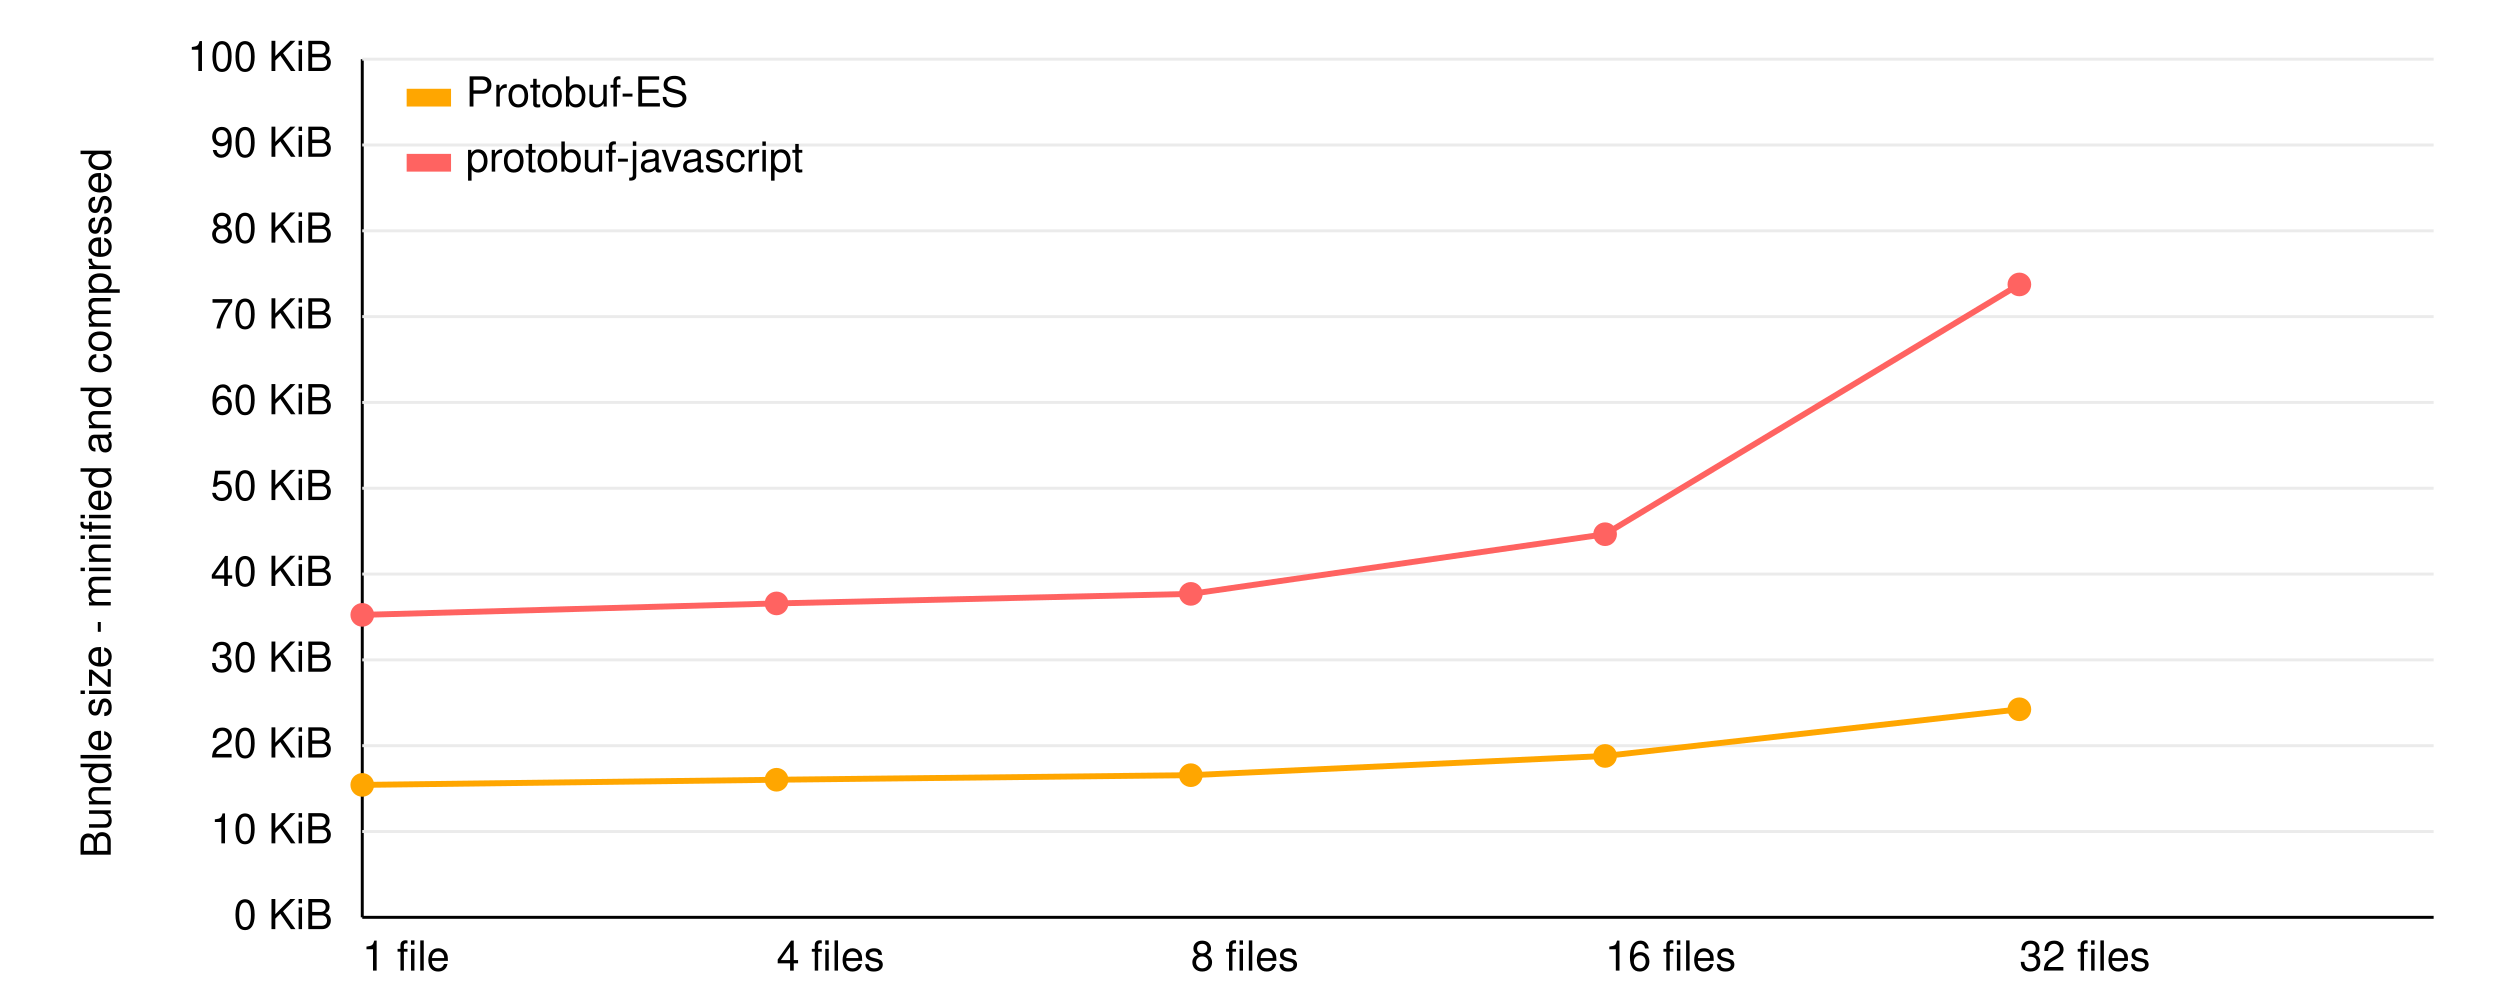
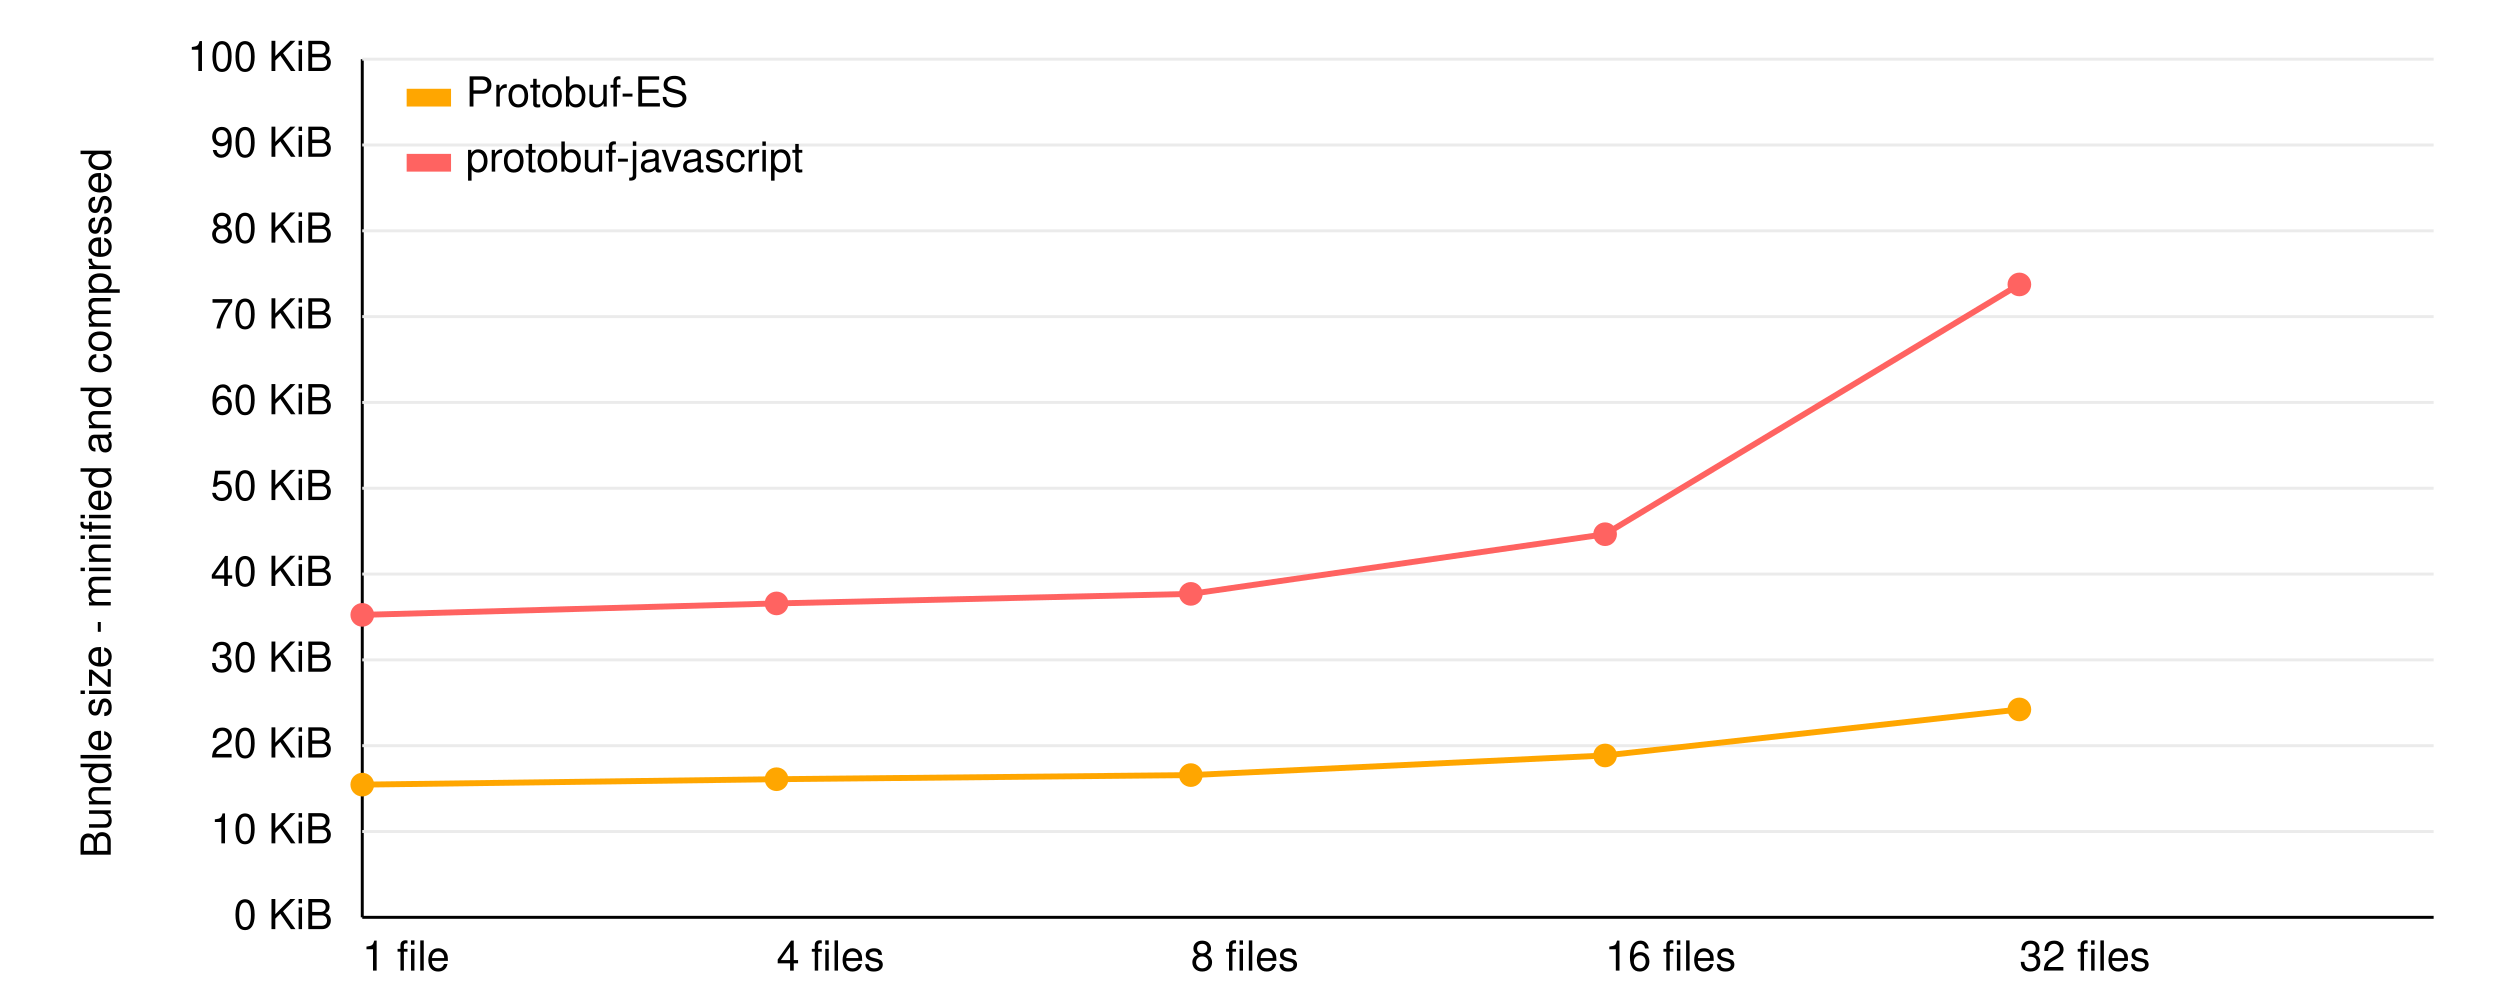
<svg xmlns="http://www.w3.org/2000/svg" version="1.1" width="820px" height="330px" viewBox="0 0 820 340" class="chart">
  <style>
      
      text {
        font: 14px Verdana, Helvetica, Arial, sans-serif;
      }
      
    </style>
  <rect x="-10%" y="-10%" width="120%" height="120%" fill="#ffffff" />
  <g transform="translate(110,310)">
    <line y1="0" x2="700" stroke="black" />
    <text x="0" y="18" text-anchor="start">1 file</text>
    <text x="140" y="18" text-anchor="start">4 files</text>
    <text x="280" y="18" text-anchor="start">8 files</text>
    <text x="420" y="18" text-anchor="start">16 files</text>
    <text x="560" y="18" text-anchor="start">32 files</text>
  </g>
  <g transform="translate(110, 20)">
    <line x1="0" x2="0" y1="0" y2="290" stroke="black" />
    <g transform="rotate(-90), translate(-150,-85)">
      <text text-anchor="middle">Bundle size - minified and compressed</text>
    </g>
    <text x="-10" y="4" text-anchor="end">100 KiB</text>
    <line x1="0" x2="700" y1="0" y2="0" stroke="#ebebeb" />
    <text x="-10" y="33" text-anchor="end">90 KiB</text>
    <line x1="0" x2="700" y1="29" y2="29" stroke="#ebebeb" />
    <text x="-10" y="62" text-anchor="end">80 KiB</text>
    <line x1="0" x2="700" y1="58" y2="58" stroke="#ebebeb" />
    <text x="-10" y="91" text-anchor="end">70 KiB</text>
    <line x1="0" x2="700" y1="87" y2="87" stroke="#ebebeb" />
    <text x="-10" y="120" text-anchor="end">60 KiB</text>
    <line x1="0" x2="700" y1="116" y2="116" stroke="#ebebeb" />
    <text x="-10" y="149" text-anchor="end">50 KiB</text>
    <line x1="0" x2="700" y1="145" y2="145" stroke="#ebebeb" />
    <text x="-10" y="178" text-anchor="end">40 KiB</text>
    <line x1="0" x2="700" y1="174" y2="174" stroke="#ebebeb" />
    <text x="-10" y="207" text-anchor="end">30 KiB</text>
    <line x1="0" x2="700" y1="203" y2="203" stroke="#ebebeb" />
    <text x="-10" y="236" text-anchor="end">20 KiB</text>
    <line x1="0" x2="700" y1="232" y2="232" stroke="#ebebeb" />
    <text x="-10" y="265" text-anchor="end">10 KiB</text>
    <line x1="0" x2="700" y1="261" y2="261" stroke="#ebebeb" />
    <text x="-10" y="294" text-anchor="end">0 KiB</text>
  </g>
  <g transform="translate(110, 20)">
-     <polyline fill="none" stroke="#ffa600" stroke-width="2" points="0,245.251 140,243.507 280,241.963 420,235.466 560,219.695">
+     <polyline fill="none" stroke="#ffa600" stroke-width="2" points="0,245.158 140,243.328 280,241.935 420,235.302 560,219.749">
    </polyline>
-     <circle cx="0" cy="245.251" r="4" fill="#ffa600" />
-     <circle cx="140" cy="243.507" r="4" fill="#ffa600" />
-     <circle cx="280" cy="241.963" r="4" fill="#ffa600" />
-     <circle cx="420" cy="235.466" r="4" fill="#ffa600" />
-     <circle cx="560" cy="219.695" r="4" fill="#ffa600" />
+     <circle cx="0" cy="245.158" r="4" fill="#ffa600" />
+     <circle cx="140" cy="243.328" r="4" fill="#ffa600" />
+     <circle cx="280" cy="241.935" r="4" fill="#ffa600" />
+     <circle cx="420" cy="235.302" r="4" fill="#ffa600" />
+     <circle cx="560" cy="219.749" r="4" fill="#ffa600" />
  </g>
  <g transform="translate(110, 20)">
    <polyline fill="none" stroke="#ff6361" stroke-width="2" points="0,187.789 140,183.918 280,180.695 420,160.528 560,76.125">
    </polyline>
    <circle cx="0" cy="187.789" r="4" fill="#ff6361" />
    <circle cx="140" cy="183.918" r="4" fill="#ff6361" />
    <circle cx="280" cy="180.695" r="4" fill="#ff6361" />
    <circle cx="420" cy="160.528" r="4" fill="#ff6361" />
    <circle cx="560" cy="76.125" r="4" fill="#ff6361" />
  </g>
  <g transform="translate(125, 30)">
    <g transform="translate(0, 0)">
      <rect width="15" height="6" fill="#ffa600" />
      <text x="20" y="6">Protobuf-ES</text>
    </g>
    <g transform="translate(0, 22)">
      <rect width="15" height="6" fill="#ff6361" />
      <text x="20" y="6">protobuf-javascript</text>
    </g>
  </g>
</svg>
